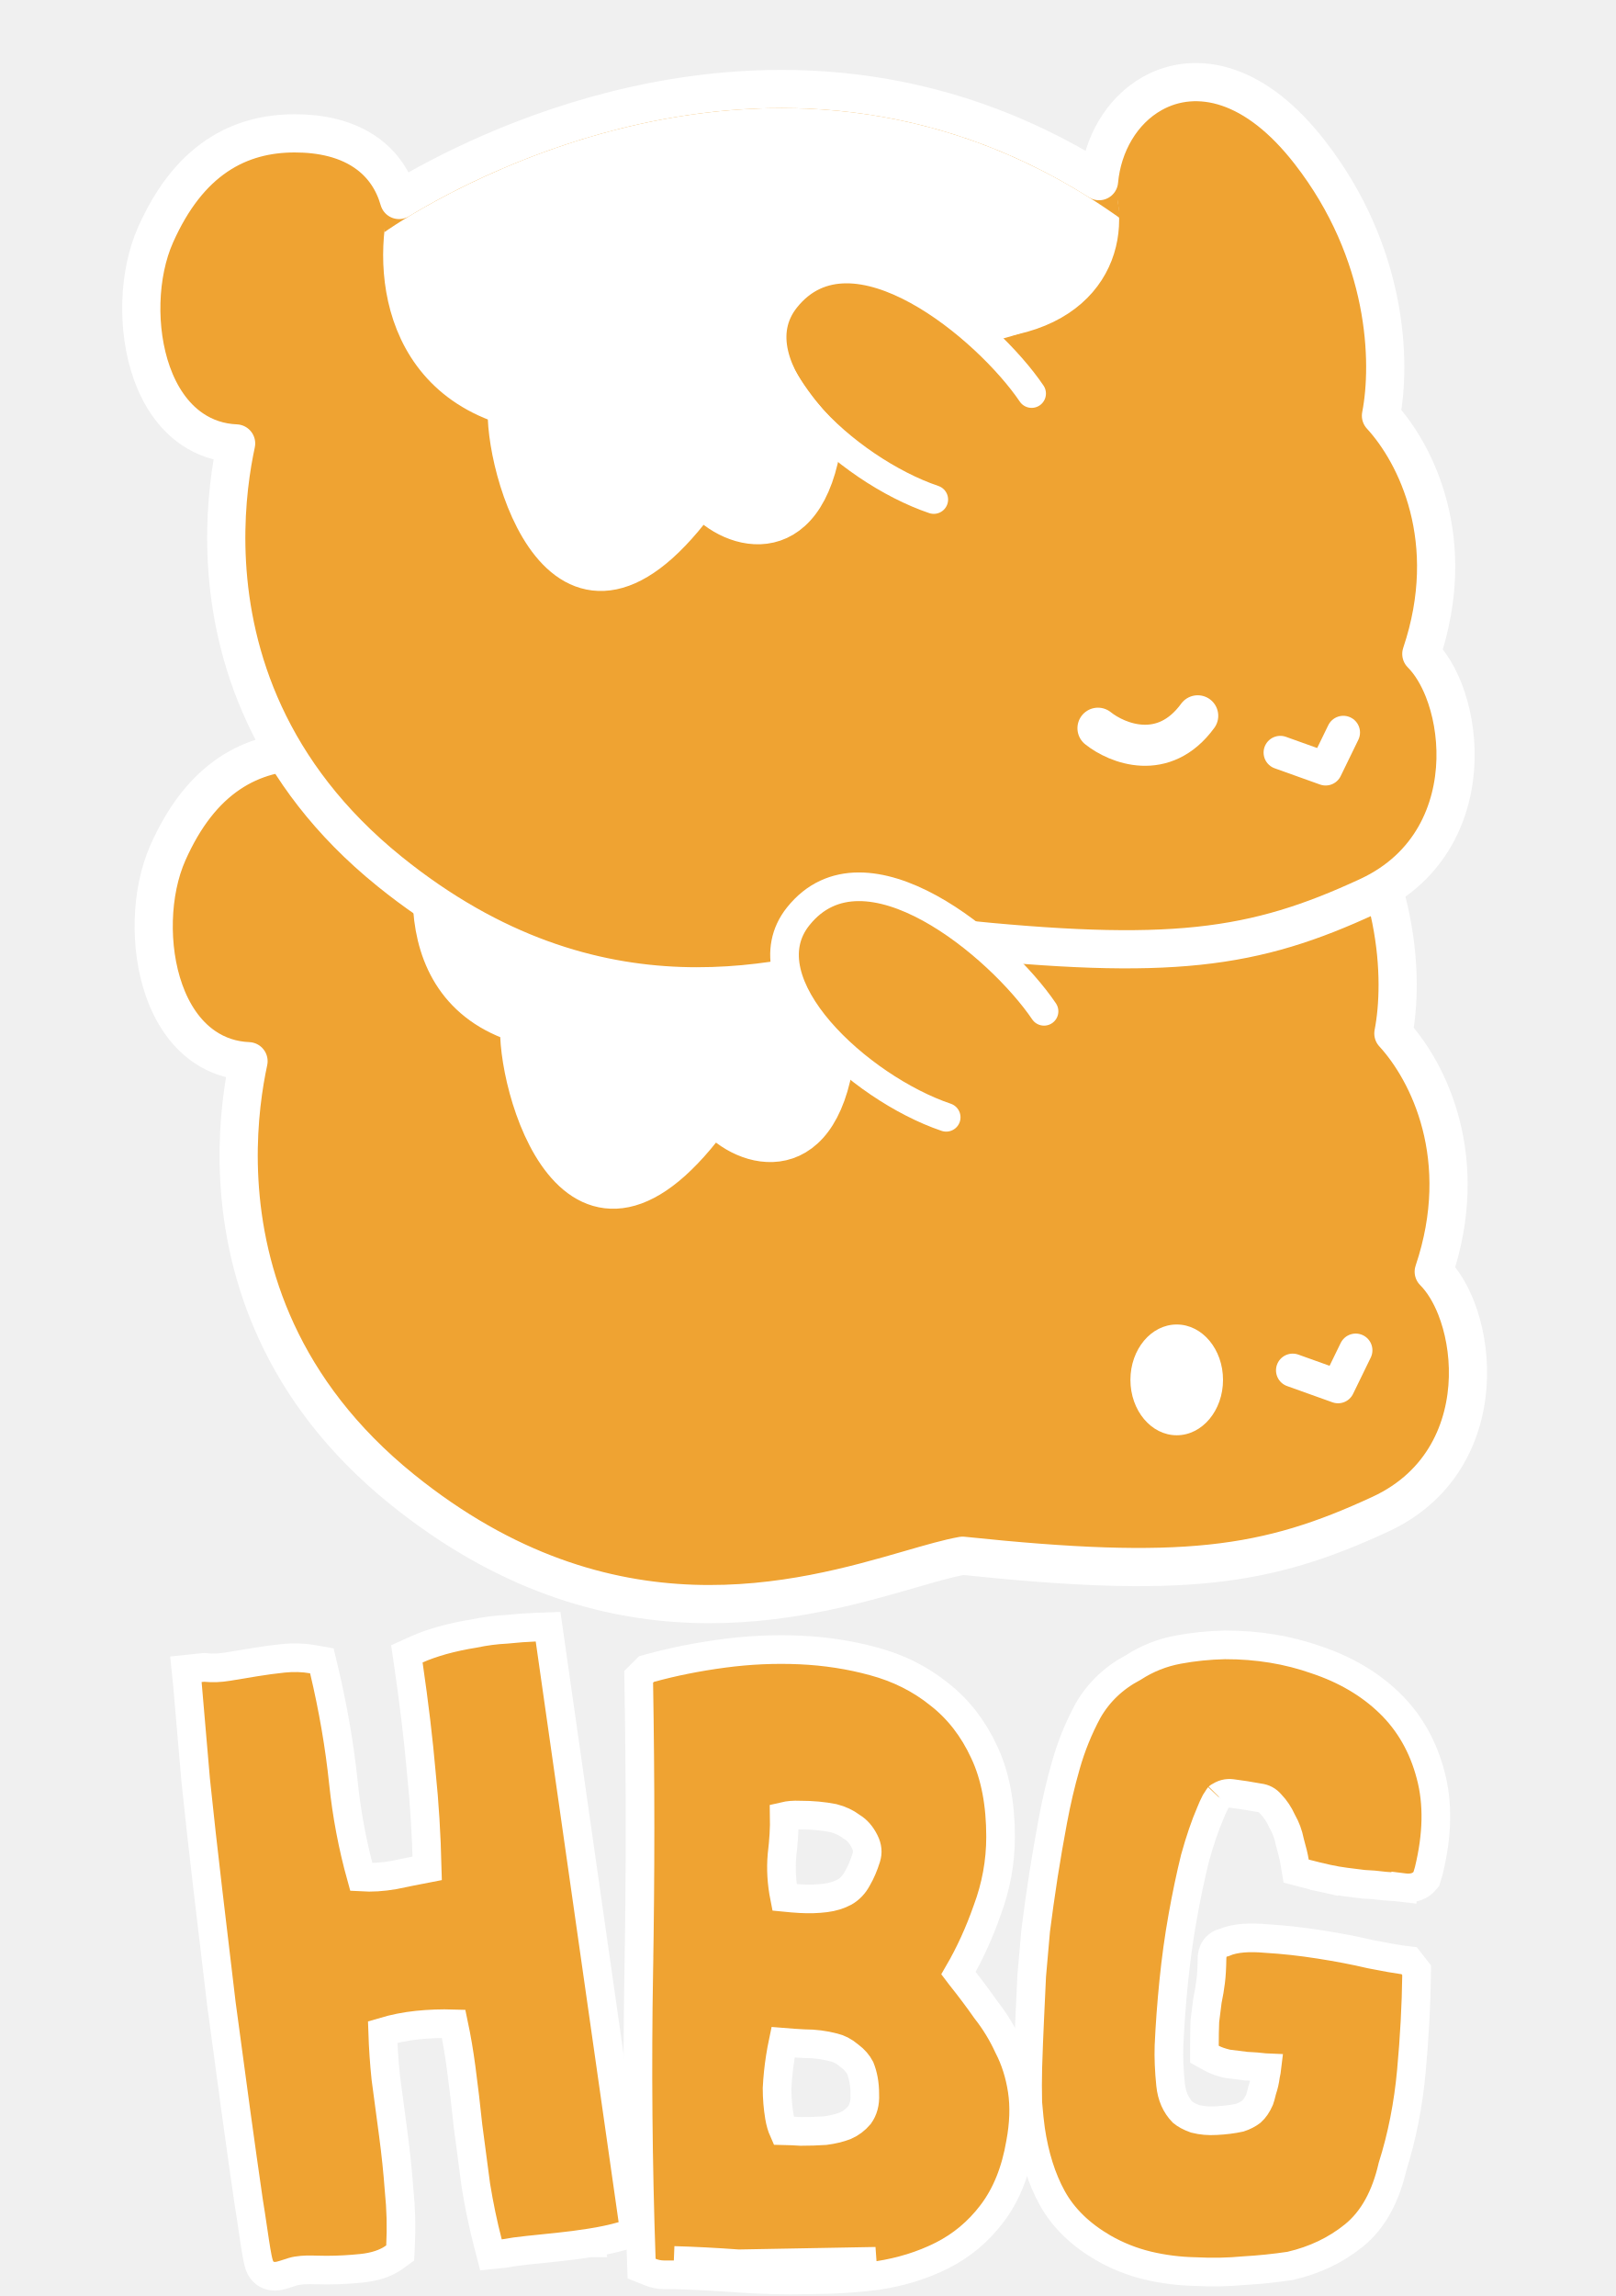
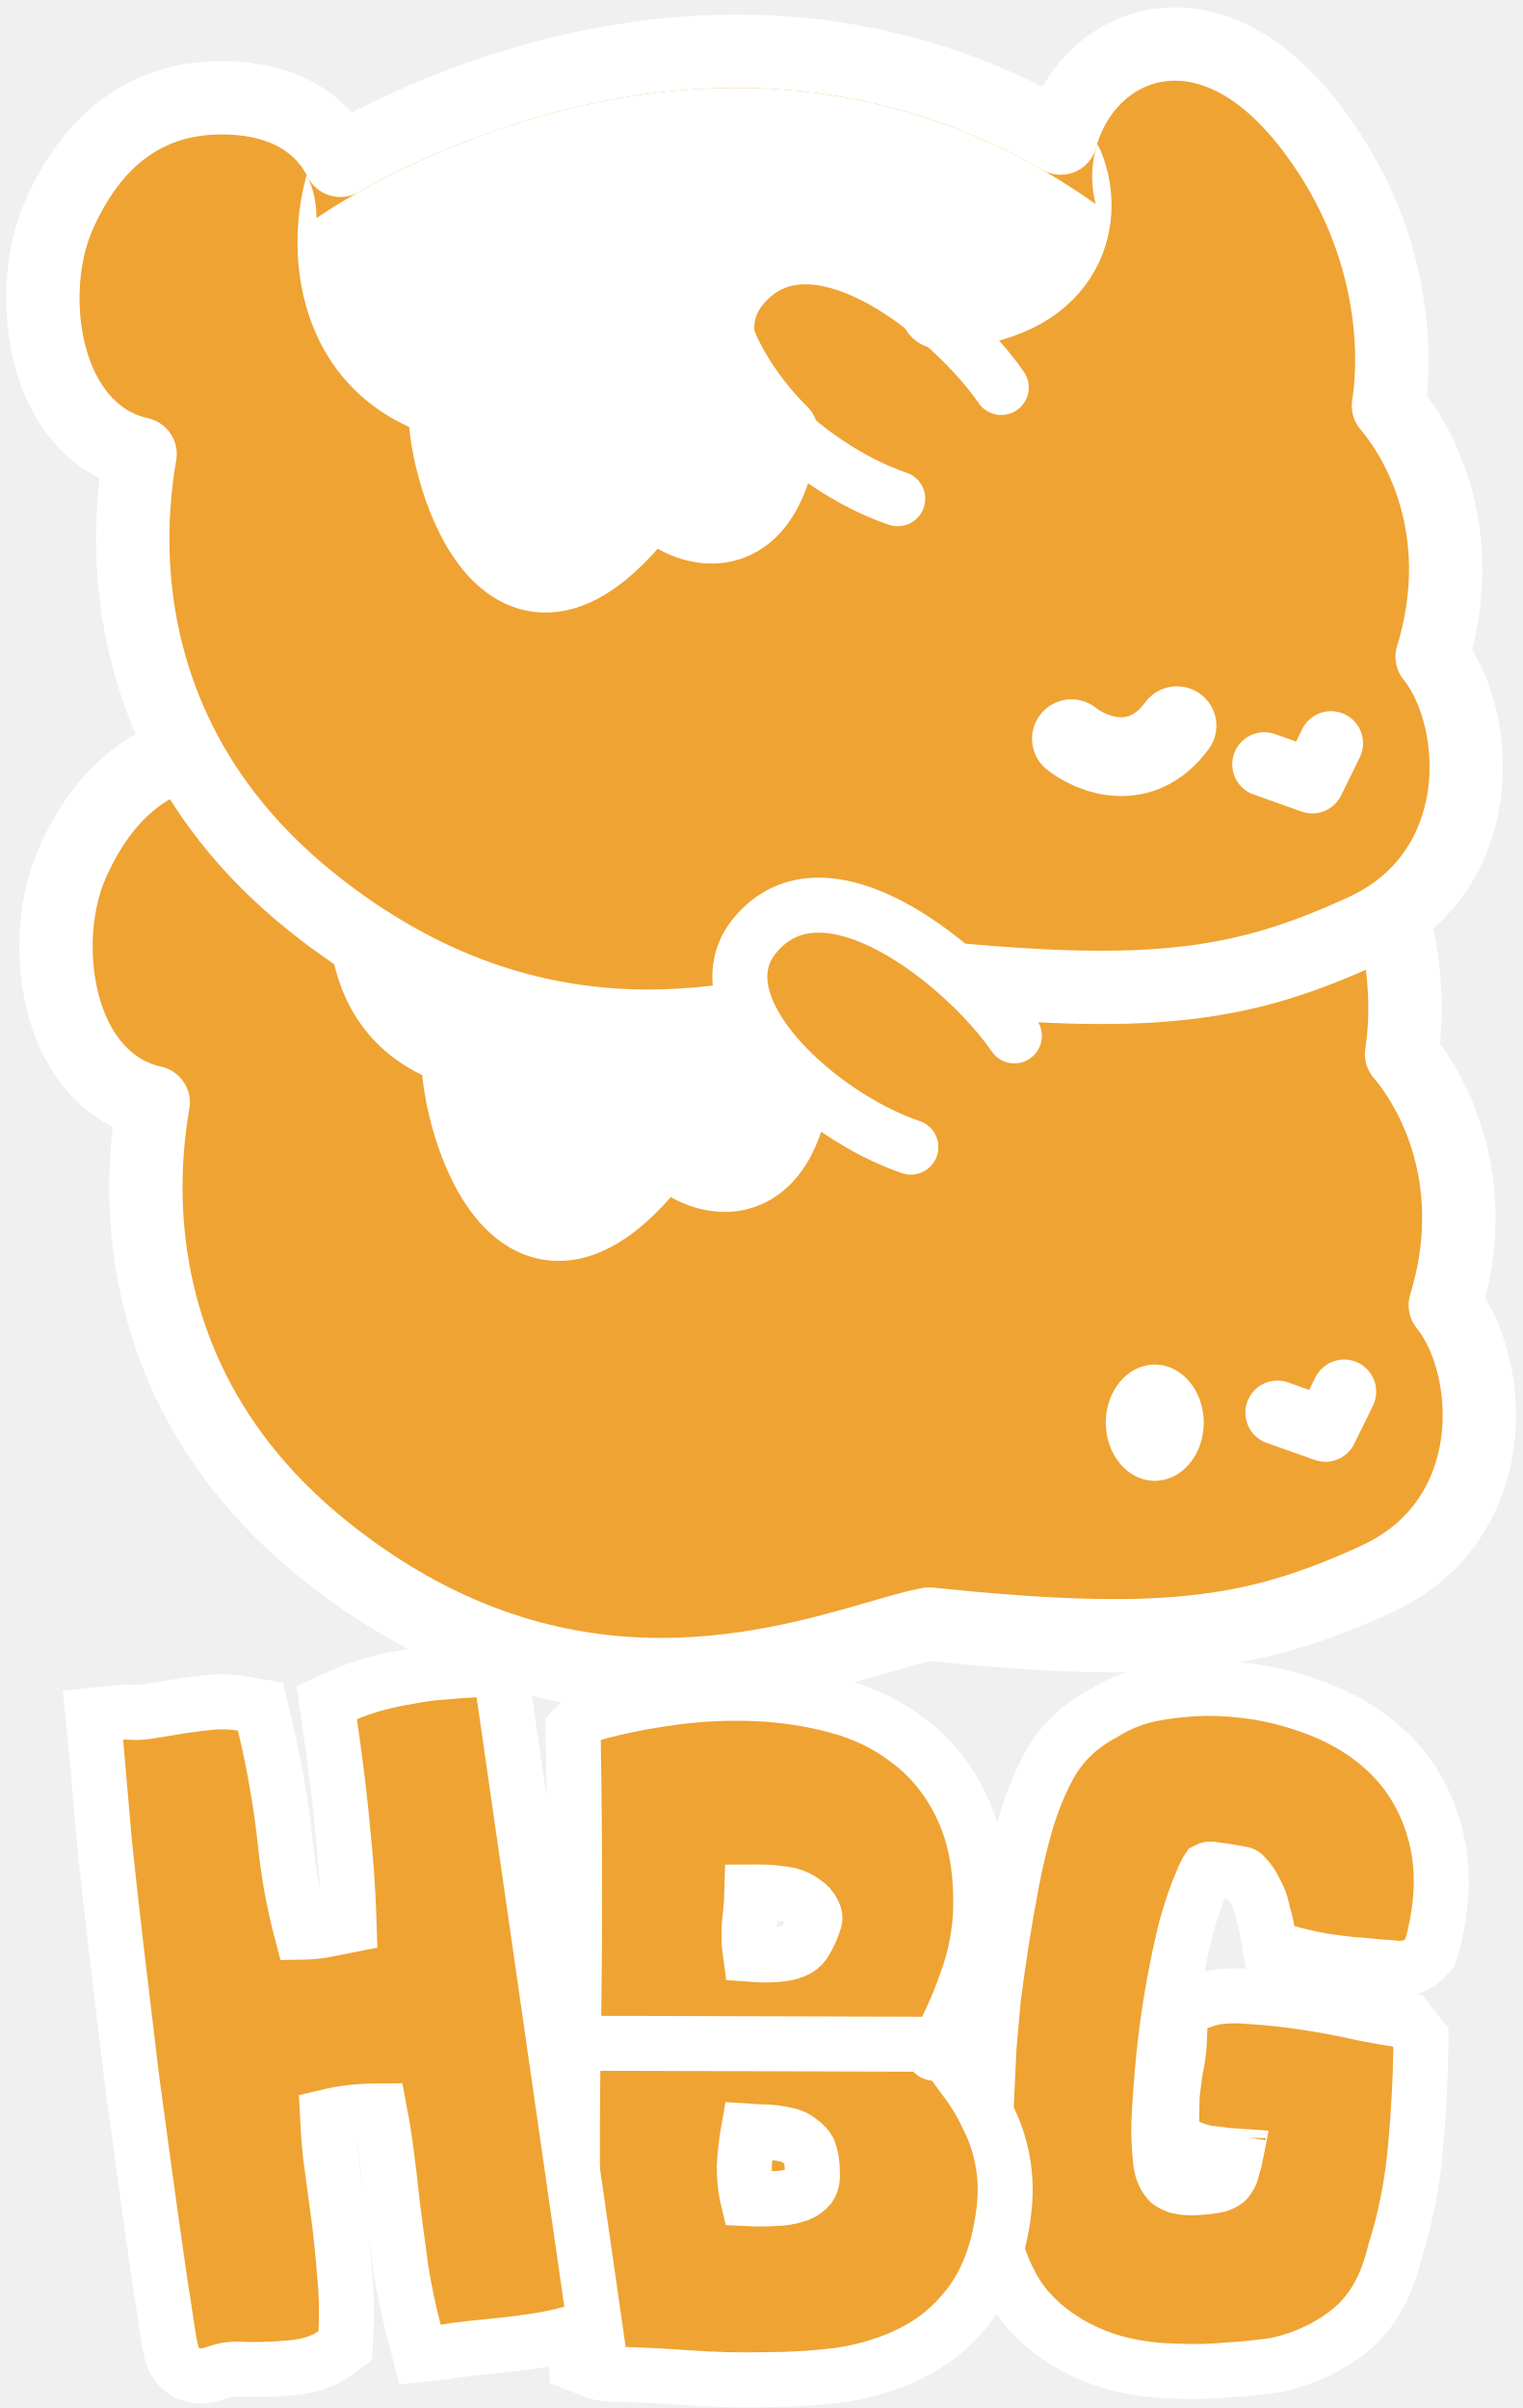
- <svg xmlns="http://www.w3.org/2000/svg" width="273" height="388" viewBox="0 0 273 388" fill="none">
-   <path d="M224.814 315.127L224.296 317.491C225.378 317.728 226.428 317.911 227.443 318.039L228.952 318.228L230.391 318.409L230.5 318.422L230.61 318.426C231.558 318.459 232.704 318.556 234.059 318.726L234.134 318.736L234.21 318.74C235.716 318.834 236.732 318.919 237.306 318.991L237.607 316.589L237.306 318.991C238.054 319.085 239.663 319.172 240.755 317.91L241.095 317.517L241.243 317.019L241.489 316.194L241.507 316.135L241.521 316.075C242.961 310.168 243.112 304.764 241.814 299.945C240.554 295.131 238.238 291.047 234.843 287.767C231.504 284.539 227.377 282.131 222.528 280.509C217.701 278.798 212.54 277.957 207.064 277.966L207.039 277.967L207.014 277.967C204.314 278.027 201.679 278.296 199.111 278.777C196.403 279.283 193.885 280.287 191.574 281.782C188.287 283.512 185.708 285.951 183.905 289.087L183.888 289.116L183.872 289.146C182.302 292.061 181.064 295.119 180.161 298.316C179.296 301.329 178.564 304.45 177.965 307.678C177.386 310.765 176.86 313.812 176.387 316.819H176.387L176.385 316.829C175.855 320.297 175.417 323.402 175.073 326.143L175.068 326.185L175.064 326.228C174.829 328.863 174.605 331.404 174.393 333.852L174.389 333.902L174.387 333.952C174.281 336.312 174.168 338.72 174.051 341.175C173.932 343.648 173.825 346.405 173.729 349.446L173.729 349.454L173.729 349.461C173.68 351.397 173.679 353.338 173.726 355.284L173.728 355.355L173.734 355.426C173.887 357.271 174.043 358.769 174.204 359.902L174.205 359.909L174.206 359.917C174.857 364.299 176.051 368.15 177.844 371.415C179.722 374.837 182.659 377.641 186.503 379.876L186.51 379.88L186.518 379.884C188.844 381.215 191.319 382.201 193.936 382.84L193.946 382.843C196.601 383.48 199.335 383.823 202.145 383.877C204.877 384.021 207.589 383.968 210.279 383.717C212.918 383.562 215.48 383.299 217.964 382.928L218.06 382.914L218.154 382.892C222.202 381.952 225.778 380.258 228.835 377.788C232.119 375.136 234.229 371.142 235.378 366.137C236.987 361.05 238.047 355.668 238.564 349.997C239.086 344.302 239.379 338.902 239.441 333.8L239.451 332.954L238.932 332.286L238.809 332.128L238.194 331.336L237.199 331.212L236.918 331.176C236.083 331.072 234.364 330.769 231.687 330.244C229.045 329.622 226.167 329.069 223.057 328.583C219.924 328.093 216.905 327.762 214 327.591C211.247 327.345 208.768 327.459 206.888 328.27C206.567 328.339 206.213 328.48 205.872 328.745C205.16 329.298 204.96 330.039 204.907 330.456L204.89 330.596L204.873 330.729L204.871 330.863C204.848 332.522 204.768 333.841 204.642 334.843C204.51 335.899 204.333 336.951 204.112 337.997L204.092 338.095L204.079 338.195L203.881 339.774L203.674 341.424L203.662 341.524L203.657 341.625C203.608 342.802 203.584 344.164 203.583 345.708L203.583 347.136L204.832 347.827C205.553 348.226 206.432 348.51 207.352 348.731L207.482 348.762L207.615 348.779L210.563 349.148L210.663 349.161L210.764 349.165C211.845 349.21 212.812 349.288 213.67 349.396L213.779 349.409L213.888 349.413C213.979 349.416 214.066 349.42 214.15 349.424C214.109 349.778 214.042 350.169 213.944 350.598L213.917 350.716L213.902 350.836C213.805 351.61 213.63 352.379 213.374 353.143L213.341 353.243L213.317 353.345C213.13 354.122 212.996 354.577 212.916 354.792C212.508 355.735 212.031 356.395 211.527 356.851C210.964 357.278 210.311 357.619 209.548 357.867C208.357 358.125 207.03 358.294 205.56 358.368L205.547 358.368L205.535 358.369C204.274 358.446 203.106 358.338 202.019 358.062C201.043 357.713 200.36 357.323 199.894 356.939C198.76 355.756 198.063 354.243 197.86 352.268C197.614 349.856 197.528 347.679 197.593 345.729C197.745 342.284 198.012 338.66 198.395 334.856C198.777 331.063 199.28 327.434 199.901 323.966L199.902 323.963C200.537 320.395 201.233 317.077 201.989 314.01C202.833 310.972 203.698 308.451 204.574 306.426L204.593 306.383L204.61 306.339C204.849 305.724 205.127 305.109 205.447 304.495C205.651 304.158 205.808 303.921 205.92 303.764C205.942 303.735 205.959 303.711 205.974 303.692C206.723 303.146 207.435 302.98 208.214 303.077C209.662 303.259 211.154 303.492 212.689 303.777L212.759 303.79L212.83 303.799C213.642 303.901 214.25 304.23 214.767 304.834L214.808 304.882L214.851 304.927C215.576 305.689 216.189 306.601 216.682 307.685L216.728 307.786L216.783 307.883C217.349 308.874 217.758 309.972 218.002 311.194L218.022 311.292L218.049 311.389C218.432 312.718 218.686 313.799 218.829 314.649L219.089 316.191L220.6 316.589C222.002 316.958 223.236 317.259 224.296 317.491L224.814 315.127ZM206.021 303.632C206.026 303.626 206.026 303.627 206.019 303.634C206.02 303.633 206.021 303.633 206.021 303.632Z" fill="#EFA332" stroke="white" stroke-width="4.841" />
-   <path d="M107.97 333.136C107.687 349.215 107.828 365.435 108.396 381.795L108.451 383.373L109.916 383.959C110.651 384.253 111.427 384.415 112.23 384.415H112.233H112.236H112.24H112.243H112.246H112.25H112.253H112.256H112.26H112.263H112.266H112.269H112.273H112.276H112.279H112.283H112.286H112.289H112.293H112.296H112.299H112.303H112.306H112.309H112.313H112.316H112.319H112.323H112.326H112.329H112.332H112.336H112.339H112.342H112.346H112.349H112.352H112.356H112.359H112.362H112.366H112.369H112.372H112.376H112.379H112.382H112.386H112.389H112.392H112.395H112.399H112.402H112.405H112.409H112.412H112.415H112.419H112.422H112.425H112.429H112.432H112.435H112.439H112.442H112.445H112.449H112.452H112.455H112.458H112.462H112.465H112.468H112.472H112.475H112.478H112.482H112.485H112.488H112.492H112.495H112.498H112.502H112.505H112.508H112.512H112.515H112.518H112.522H112.525H112.528H112.531H112.535H112.538H112.541H112.545H112.548H112.551H112.555H112.558H112.561H112.565H112.568H112.571H112.575H112.578H112.581H112.585H112.588H112.591H112.594H112.598H112.601H112.604H112.608H112.611H112.614H112.618H112.621H112.624H112.628H112.631H112.634H112.638H112.641H112.644H112.648H112.651H112.654H112.657H112.661H112.664H112.667H112.671H112.674H112.677H112.681H112.684H112.687H112.691H112.694H112.697H112.701H112.704H112.707H112.711H112.714H112.717H112.72H112.724H112.727H112.73H112.734H112.737H112.74H112.744H112.747H112.75H112.754H112.757H112.76H112.764H112.767H112.77H112.774H112.777H112.78H112.783H112.787H112.79H112.793H112.797H112.8H112.803H112.807H112.81H112.813H112.817H112.82H112.823H112.827H112.83H112.833H112.837H112.84H112.843H112.847H112.85H112.853H112.856H112.86H112.863H112.866H112.87H112.873H112.876H112.88H112.883H112.886H112.89H112.893H112.896H112.9H112.903H112.906H112.91H112.913H112.916H112.919H112.923H112.926H112.929H112.933H112.936H112.939H112.943H112.946H112.949H112.953H112.956H112.959H112.963H112.966H112.969H112.973H112.976H112.979H112.982H112.986H112.989H112.992H112.996H112.999H113.002H113.006H113.009H113.012H113.016H113.019H113.022H113.026H113.029H113.032H113.036H113.039H113.042H113.045H113.049H113.052H113.055H113.059H113.062H113.065H113.069H113.072H113.075H113.079H113.082H113.085H113.089H113.092H113.095H113.099H113.102H113.105H113.108H113.112H113.115H113.118H113.122H113.125H113.128H113.132H113.135H113.138H113.142H113.145H113.148H113.152H113.155H113.158H113.162H113.165H113.168H113.172H113.175H113.178H113.181H113.185H113.188H113.191H113.195H113.198H113.201H113.205H113.208H113.211H113.215H113.218H113.221H113.225H113.228H113.231H113.235H113.238H113.241H113.244H113.248H113.251H113.254H113.258H113.261H113.264H113.268H113.271H113.274H113.278H113.281H113.284H113.288H113.291H113.294H113.298H113.301H113.304H113.307H113.311H113.314H113.317H113.321H113.324H113.327H113.331H113.334H113.337H113.341H113.344H113.347H113.351H113.354H113.357H113.361H113.364H113.367H113.37H113.374H113.377H113.38H113.384H113.387H113.39H113.394H113.397H113.4H113.404H113.407H113.41H113.414H113.417H113.42H113.424H113.427H113.43H113.433H113.437H113.44H113.443H113.447H113.45H113.453H113.457H113.46H113.463H113.467H113.47H113.473H113.477H113.48H113.483H113.487H113.49H113.493H113.497H113.5H113.503H113.506H113.51H113.513H113.516H113.52H113.523H113.526H113.53H113.533H113.536H113.54H113.543H113.546H113.55H113.553H113.556H113.56H113.563H113.566H113.569H113.573H113.576H113.579H113.583H113.586H113.589H113.593H113.596H113.599H113.603H113.606H113.609H113.613H113.616H113.619H113.623H113.626H113.629H113.632H113.636H113.639H113.642H113.646H113.649H113.652H113.656H113.659H113.662H113.666H113.669H113.672H113.676H113.679H113.682H113.686H113.689H113.692H113.695H113.699H113.702H113.705H113.709H113.712H113.715H113.719H113.722H113.725H113.729H113.732H113.735H113.739H113.742H113.745H113.749H113.752H113.755H113.758H113.762H113.765H113.768H113.772H113.775H113.778H113.782H113.785H113.788H113.792H113.795H113.798H113.802H113.805H113.808H113.812H113.815H113.818H113.822H113.825H113.828H113.831H113.835H113.838H113.841H113.845H113.848H113.851H113.855H113.858H113.861H113.865H113.868H113.871H113.875H113.878H113.881H113.885H113.888H113.891H113.894C117.239 384.508 120.823 384.695 124.646 384.974L124.65 384.975C128.677 385.262 132.659 385.359 136.596 385.264C140.644 385.263 144.558 385.021 148.336 384.537L148.366 384.533L148.396 384.528C152.298 383.928 155.892 382.821 159.157 381.188C162.512 379.51 165.345 377.147 167.64 374.123C170.098 370.915 171.68 366.898 172.484 362.187C173.086 358.968 173.204 355.958 172.777 353.186C172.367 350.522 171.595 348.067 170.438 345.841C169.428 343.632 168.171 341.57 166.668 339.658C165.328 337.746 163.895 335.837 162.37 333.93L162.355 333.911L162.339 333.893C162.202 333.728 162.089 333.585 161.997 333.462C163.905 330.182 165.524 326.634 166.859 322.825C168.368 318.792 169.126 314.646 169.126 310.397C169.126 304.875 168.241 300.067 166.351 296.071C164.511 292.087 161.975 288.803 158.726 286.283C155.529 283.709 151.833 281.87 147.672 280.753C143.717 279.666 139.579 279.027 135.262 278.831C130.964 278.636 126.622 278.831 122.239 279.416C117.896 279.995 113.778 280.817 109.89 281.887L109.273 282.056L108.82 282.509L108.679 282.65L107.953 283.377L107.97 284.404C108.253 300.79 108.253 317.033 107.97 333.136ZM107.97 333.136L110.39 333.178L107.97 333.136ZM124.823 382.561C128.785 382.844 132.7 382.938 136.567 382.844C140.529 382.844 144.349 382.608 148.028 382.136L124.823 382.561ZM124.823 382.561C120.955 382.278 117.324 382.089 113.928 381.995L124.823 382.561ZM146.174 353.837V353.894L146.177 353.952C146.247 355.423 145.91 356.54 145.27 357.44C144.586 358.244 143.791 358.834 142.871 359.235C141.881 359.611 140.745 359.891 139.448 360.058C138.136 360.144 136.778 360.188 135.373 360.189C134.367 360.123 133.382 360.08 132.417 360.06C132.129 359.412 131.896 358.628 131.738 357.684C131.481 356.141 131.35 354.549 131.347 352.906C131.438 351.124 131.617 349.39 131.883 347.705C132.028 346.786 132.185 345.926 132.353 345.124C133.511 345.221 134.687 345.299 135.88 345.359L135.941 345.362H136.001C137.684 345.362 139.316 345.572 140.904 345.99L140.939 345.999L140.975 346.007C141.774 346.192 142.617 346.606 143.507 347.348L143.555 347.387L143.605 347.425C144.443 348.053 145.021 348.737 145.4 349.467C145.902 350.72 146.174 352.165 146.174 353.837ZM144.947 317.385L144.924 317.424L144.902 317.465C144.355 318.491 143.641 319.227 142.75 319.742C141.817 320.24 140.749 320.577 139.521 320.73C138.167 320.9 136.759 320.943 135.294 320.857C134.36 320.802 133.463 320.731 132.603 320.644C132.112 318.174 131.976 315.789 132.182 313.481C132.473 311.072 132.606 308.885 132.566 306.934C133.293 306.763 134.157 306.684 135.184 306.731L135.239 306.733H135.294C137.301 306.733 139.149 306.906 140.845 307.241C142.049 307.548 143.051 308.027 143.888 308.655L143.977 308.721L144.071 308.78C144.852 309.26 145.558 310.02 146.147 311.197C146.642 312.187 146.697 313.051 146.426 313.92C145.997 315.29 145.499 316.438 144.947 317.385Z" fill="#EFA332" stroke="white" stroke-width="4.841" />
-   <path d="M99.79 379.016C101.739 378.715 103.554 378.328 105.23 377.85L107.26 377.27L106.962 375.18L92.949 277.054L92.641 274.898L90.464 274.978C88.999 275.032 87.366 275.152 85.569 275.338C83.776 275.427 81.96 275.666 80.122 276.051C78.285 276.342 76.501 276.725 74.769 277.201L74.758 277.205L74.747 277.208C73.105 277.676 71.66 278.183 70.434 278.738L68.773 279.49L69.037 281.293C70.013 287.982 70.743 294.117 71.228 299.702L71.229 299.722L71.231 299.742C71.746 304.702 72.074 310.029 72.214 315.725C70.424 316.069 68.537 316.449 66.554 316.864C64.616 317.198 62.791 317.307 61.072 317.202C59.614 311.969 58.606 306.653 58.046 301.251C57.402 295.041 56.31 288.695 54.772 282.213L54.404 280.666L52.838 280.389C51.244 280.107 49.59 280.063 47.887 280.239C46.335 280.4 44.745 280.614 43.116 280.88L43.116 280.88L43.107 280.882C41.619 281.131 40.083 281.385 38.501 281.643L38.501 281.643L38.492 281.645C37.197 281.861 35.944 281.908 34.726 281.793L34.488 281.771L34.249 281.795L33.827 281.839L31.42 282.089L31.669 284.496L31.681 284.613C32.083 289.406 32.548 294.807 33.076 300.814L33.078 300.833L33.08 300.851C33.694 306.775 34.384 312.975 35.15 319.45L35.15 319.45L37.416 338.562L37.418 338.58L37.42 338.597C38.27 344.961 39.085 350.996 39.867 356.703L39.867 356.704C40.639 362.319 41.357 367.419 42.023 372.005L42.026 372.031L42.031 372.056C42.273 373.507 42.505 375.078 42.726 376.58C42.844 377.377 42.959 378.154 43.07 378.883C43.228 379.908 43.381 380.85 43.526 381.563C43.597 381.911 43.678 382.267 43.771 382.572C43.816 382.718 43.885 382.924 43.987 383.137C44.038 383.244 44.122 383.403 44.246 383.576C44.355 383.727 44.595 384.031 45.004 384.276C45.627 384.65 46.238 384.667 46.503 384.662C46.816 384.657 47.097 384.606 47.291 384.564C47.676 384.481 48.095 384.345 48.413 384.241C48.466 384.223 48.518 384.206 48.57 384.189C49.251 383.965 49.765 383.796 50.194 383.731C51.457 383.54 52.311 383.565 53.43 383.597C53.951 383.612 54.529 383.629 55.232 383.626C57.208 383.619 59.175 383.514 61.132 383.311C63.258 383.091 65.189 382.52 66.712 381.406L67.641 380.726L67.701 379.577C67.865 376.415 67.786 373.275 67.465 370.159C67.234 367.015 66.904 363.836 66.475 360.622L65.207 351.116C64.945 348.582 64.77 346.006 64.684 343.388C66.618 342.813 68.566 342.425 70.529 342.222C72.563 342.011 74.613 341.938 76.68 342.003C77.184 344.388 77.608 346.877 77.952 349.473C78.384 352.724 78.768 355.98 79.106 359.242L79.11 359.276L79.114 359.31C79.549 362.584 79.988 365.904 80.431 369.272L80.436 369.307L80.442 369.342C80.981 372.677 81.656 375.907 82.465 379.031L82.988 381.046L85.058 380.831L85.198 380.817L85.299 380.806L85.398 380.788C86.427 380.593 87.713 380.414 89.266 380.253L94.332 379.728C96.156 379.539 97.976 379.302 99.79 379.016ZM99.79 379.016C99.79 379.016 99.791 379.016 99.792 379.016L99.416 376.625L99.786 379.017C99.787 379.017 99.788 379.017 99.79 379.016ZM42.265 356.375L42.264 356.375L42.265 356.375Z" fill="#EFA332" stroke="white" stroke-width="4.841" />
-   <path d="M196.892 120.183C191.705 123.084 188.436 128.799 187.868 135.01C159.954 117.459 131.723 117.274 109.435 122.229C91.111 126.303 76.708 133.863 69.549 138.194C68.623 134.948 66.866 132.381 64.406 130.514C60.861 127.822 56.305 126.933 51.906 126.933C47.368 126.933 42.851 127.962 38.723 130.754C34.613 133.534 31.145 137.886 28.385 144.097C25.448 150.704 25.146 160.116 27.77 167.46C29.098 171.176 31.28 174.658 34.577 176.903C36.736 178.375 39.234 179.219 42.009 179.333C41.907 179.807 41.803 180.313 41.7 180.848C40.844 185.302 40.025 191.851 40.461 199.541C41.337 214.984 47.29 234.994 67.951 251.671C102.948 279.919 135.42 270.529 153.813 265.21C157.311 264.198 160.3 263.334 162.701 262.903C181.195 264.847 194.035 265.345 204.644 264.228C215.436 263.092 223.792 260.3 233.335 255.879C244.038 250.922 247.91 241.324 248.124 232.741C248.23 228.474 247.448 224.35 246.109 220.971C245.212 218.707 243.958 216.519 242.343 214.901C248.784 195.77 241.453 181.086 235.522 174.645C237.273 165.642 236.745 147.179 223.473 130.115C218.986 124.346 214.316 120.789 209.699 119.214C205.009 117.615 200.559 118.132 196.892 120.183Z" fill="#EFA332" stroke="white" stroke-width="6.454" stroke-linejoin="round" />
-   <mask id="mask0_3_135" style="mask-type:alpha" maskUnits="userSpaceOnUse" x="29" y="121" width="216" height="147">
-     <path d="M31.334 145.408C26.17 157.025 30.123 179.615 46.259 175.662C47.388 172.838 30.355 217.177 69.978 249.159C110.559 281.915 146.703 262.229 162.596 259.647C199.95 263.601 213.342 261.584 231.979 252.951C250.616 244.319 245.613 219.793 238.514 216.001C246.388 195.67 237.438 180.637 231.979 175.662C233.942 168.401 234.48 149.522 220.926 132.096C203.984 110.313 187.768 126.529 191.559 141.374C134.036 100.228 73.447 139.115 67.074 143.633C66.912 133.468 59.974 130.16 51.906 130.16C43.839 130.16 36.497 133.79 31.334 145.408Z" fill="#EFAF32" />
+ <svg xmlns="http://www.w3.org/2000/svg" width="134" height="212" viewBox="0 0 134 212" fill="none">
+   <path d="M105.809 165.655C105.921 165.368 106.052 165.08 106.203 164.79C106.243 164.726 106.278 164.67 106.308 164.623C106.31 164.62 106.312 164.617 106.314 164.614C106.444 164.547 106.541 164.544 106.651 164.558C107.427 164.655 108.228 164.779 109.055 164.931L109.124 164.944L109.194 164.953C109.381 164.976 109.47 165.028 109.575 165.15L109.616 165.198L109.66 165.243C109.969 165.566 110.239 165.961 110.463 166.449L110.51 166.551L110.565 166.648C110.815 167.081 111 167.569 111.112 168.125L111.132 168.225L111.16 168.322C111.363 169.025 111.492 169.572 111.561 169.982L111.823 171.524L113.336 171.919C114.118 172.123 114.813 172.292 115.416 172.423L115.93 170.058L115.416 172.423C116.041 172.559 116.651 172.665 117.245 172.739L118.87 172.941L118.978 172.954L119.087 172.958C119.568 172.974 120.166 173.024 120.891 173.115L120.965 173.124L121.04 173.129C121.869 173.18 122.4 173.224 122.68 173.259C123.129 173.315 124.537 173.443 125.529 172.304L125.872 171.91L126.022 171.411L126.157 170.96L126.175 170.9L126.19 170.84C127.015 167.482 127.121 164.331 126.346 161.471C125.603 158.659 124.229 156.244 122.204 154.303C120.234 152.413 117.818 151.021 115.019 150.091C112.237 149.113 109.274 148.637 106.148 148.642L106.124 148.642L106.099 148.643C104.556 148.677 103.046 148.83 101.572 149.103C99.959 149.403 98.454 149.995 97.074 150.873C95.111 151.908 93.548 153.375 92.452 155.266L92.435 155.295L92.419 155.325C91.516 156.989 90.803 158.736 90.284 160.561C89.797 162.243 89.386 163.983 89.05 165.781C88.729 167.479 88.437 169.155 88.175 170.81L88.175 170.81L88.173 170.82C87.88 172.723 87.637 174.431 87.446 175.942L87.441 175.985L87.437 176.029C87.307 177.47 87.184 178.861 87.067 180.2L87.063 180.25L87.061 180.301C87.002 181.59 86.94 182.906 86.875 184.247C86.809 185.607 86.75 187.121 86.698 188.788L86.697 188.796L86.697 188.803C86.67 189.88 86.669 190.96 86.696 192.042L86.698 192.114L86.704 192.185C86.788 193.203 86.877 194.047 86.97 194.698L86.971 194.705L86.972 194.712C87.345 197.208 88.037 199.445 89.102 201.37C90.252 203.451 92.032 205.115 94.282 206.414L94.29 206.418L94.297 206.422C95.667 207.2 97.125 207.776 98.663 208.149L98.673 208.151C100.208 208.517 101.785 208.714 103.402 208.746C104.946 208.826 106.48 208.796 108.002 208.656C109.48 208.569 110.917 208.423 112.314 208.216L112.409 208.202L112.502 208.18C114.877 207.633 116.999 206.64 118.821 205.179C120.87 203.537 122.126 201.117 122.798 198.243C123.703 195.393 124.297 192.385 124.588 189.227C124.878 186.087 125.041 183.105 125.076 180.282L125.086 179.43L124.561 178.76L124.493 178.674L123.878 177.887L122.887 177.764L122.732 177.745C122.316 177.693 121.41 177.536 119.942 177.25C118.461 176.905 116.855 176.599 115.127 176.331C113.376 176.06 111.683 175.875 110.05 175.779C108.531 175.645 106.988 175.682 105.72 176.197C105.436 176.27 105.131 176.403 104.834 176.632C104.131 177.174 103.935 177.9 103.884 178.301L103.884 178.301L103.874 178.377L103.857 178.511L103.855 178.646C103.843 179.531 103.8 180.207 103.738 180.7C103.669 181.246 103.577 181.791 103.461 182.333L103.44 182.432L103.428 182.532L103.204 184.298L103.192 184.399L103.187 184.5C103.16 185.163 103.146 185.924 103.146 186.779L103.145 188.212L104.401 188.901C104.922 189.187 105.513 189.37 106.059 189.499L106.189 189.53L106.321 189.547L107.945 189.749L108.044 189.761L108.144 189.765C108.367 189.775 108.58 189.786 108.782 189.801C108.737 190.031 108.676 190.261 108.598 190.492L108.564 190.592L108.539 190.695C108.49 190.9 108.448 191.061 108.413 191.181C108.396 191.241 108.382 191.286 108.371 191.319C108.369 191.326 108.367 191.333 108.365 191.338C108.209 191.687 108.05 191.895 107.919 192.022C107.731 192.157 107.508 192.274 107.237 192.366C106.659 192.487 106.005 192.569 105.269 192.606L105.256 192.606L105.243 192.607C104.67 192.641 104.154 192.595 103.683 192.482C103.304 192.343 103.069 192.208 102.931 192.104C102.519 191.657 102.246 191.079 102.16 190.252C102.029 188.976 101.984 187.839 102.018 186.834C102.101 184.975 102.246 183.016 102.455 180.957C102.663 178.91 102.936 176.954 103.273 175.088L103.274 175.085C103.618 173.16 103.996 171.376 104.404 169.73C104.859 168.108 105.318 166.786 105.773 165.742L105.792 165.699L105.809 165.655ZM109.016 188.048C109.016 188.037 109.017 188.031 109.017 188.031C109.017 188.031 109.017 188.036 109.016 188.048Z" fill="#EFA332" stroke="white" stroke-width="4.841" />
+   <path d="M82.633 179.978C83.557 178.312 84.351 176.534 85.019 174.646C85.893 172.323 86.335 169.927 86.335 167.472C86.335 164.341 85.83 161.54 84.701 159.168C83.62 156.849 82.12 154.913 80.185 153.421C78.3 151.916 76.13 150.849 73.708 150.203C71.448 149.587 69.09 149.227 66.638 149.116C64.205 149.006 61.749 149.116 59.273 149.444C56.837 149.767 54.52 150.225 52.327 150.824L51.712 150.992L51.259 151.441L51.181 151.518L50.448 152.246L50.466 153.278C50.621 162.225 50.621 171.094 50.466 179.885L82.633 179.978ZM82.633 179.978C83.383 180.92 84.092 181.864 84.761 182.81C85.629 183.91 86.358 185.095 86.944 186.364C87.636 187.692 88.092 189.145 88.333 190.698C88.591 192.362 88.515 194.134 88.167 195.986C87.701 198.691 86.773 201.063 85.288 202.989C83.923 204.772 82.233 206.172 80.234 207.163C78.325 208.111 76.237 208.747 73.989 209.09L73.959 209.095L73.929 209.098C71.803 209.369 69.606 209.503 67.338 209.505C65.138 209.557 62.914 209.503 60.667 209.344L60.663 209.344C58.576 209.192 56.622 209.091 54.801 209.04H54.8H54.798H54.797H54.795H54.793H54.791H54.789H54.788H54.786H54.784H54.782H54.78H54.778H54.777H54.775H54.773H54.771H54.769H54.767H54.766H54.764H54.762H54.76H54.758H54.757H54.755H54.753H54.751H54.749H54.747H54.745H54.744H54.742H54.74H54.738H54.736H54.735H54.733H54.731H54.729H54.727H54.725H54.724H54.722H54.72H54.718H54.716H54.715H54.713H54.711H54.709H54.707H54.705H54.703H54.702H54.7H54.698H54.696H54.694H54.693H54.691H54.689H54.687H54.685H54.683H54.682H54.68H54.678H54.676H54.674H54.672H54.671H54.669H54.667H54.665H54.663H54.661H54.66H54.658H54.656H54.654H54.652H54.651H54.649H54.647H54.645H54.643H54.641H54.64H54.638H54.636H54.634H54.632H54.63H54.629H54.627H54.625H54.623H54.621H54.62H54.618H54.616H54.614H54.612H54.61H54.608H54.607H54.605H54.603H54.601H54.599H54.597H54.596H54.594H54.592H54.59H54.588H54.587H54.585H54.583H54.581H54.579H54.577H54.576H54.574H54.572H54.57H54.568H54.566H54.565H54.563H54.561H54.559H54.557H54.556H54.554H54.552H54.55H54.548H54.546H54.544H54.543H54.541H54.539H54.537H54.535H54.534H54.532H54.53H54.528H54.526H54.524H54.523H54.521H54.519H54.517H54.515H54.514H54.512H54.51H54.508H54.506H54.504H54.502H54.501H54.499H54.497H54.495H54.493H54.492H54.49H54.488H54.486H54.484H54.482H54.481H54.479H54.477H54.475H54.473H54.471H54.47H54.468H54.466H54.464H54.462H54.461H54.459H54.457H54.455H54.453H54.451H54.45H54.448H54.446H54.444H54.442H54.44H54.439H54.437H54.435H54.433H54.431H54.429H54.428H54.426H54.424H54.422H54.42H54.419H54.417H54.415H54.413H54.411H54.409H54.407H54.406H54.404H54.402H54.4H54.398H54.397H54.395H54.393H54.391H54.389H54.387H54.386H54.384H54.382H54.38H54.378H54.376H54.375H54.373H54.371H54.369H54.367H54.365H54.364H54.362H54.36H54.358H54.356H54.355H54.353H54.351H54.349H54.347H54.345H54.344H54.342H54.34H54.338H54.336H54.334H54.333H54.331H54.329H54.327H54.325H54.324H54.322H54.32H54.318H54.316H54.314H54.312H54.311H54.309H54.307H54.305H54.303H54.301H54.3H54.298H54.296H54.294H54.292H54.291H54.289H54.287H54.285H54.283H54.281H54.28H54.278H54.276H54.274H54.272H54.27H54.269H54.267H54.265H54.263H54.261H54.26H54.258H54.256H54.254H54.252H54.25H54.248H54.247H54.245H54.243H54.241H54.239H54.238H54.236H54.234H54.232H54.23H54.228H54.227H54.225H54.223H54.221H54.219H54.218H54.216H54.214H54.212H54.21H54.208H54.206H54.205H54.203H54.201H54.199H54.197H54.196H54.194H54.192H54.19H54.188H54.186H54.185H54.183H54.181H54.179H54.177H54.175H54.174H54.172H54.17H54.168H54.166H54.164H54.163H54.161H54.159H54.157H54.155H54.154H54.152H54.15H54.148H54.146H54.144H54.143H54.141H54.139H54.137H54.135H54.133H54.132H54.13H54.128H54.126H54.124H54.123H54.121H54.119H54.117H54.115H54.113H54.111H54.11H54.108H54.106H54.104H54.102H54.1H54.099H54.097H54.095H54.093H54.091H54.09H54.088H54.086H54.084H54.082H54.08H54.079H54.077H54.075H54.073H54.071H54.069H54.068H54.066H54.064H54.062H54.06H54.059H54.057H54.055H54.053H54.051H54.049H54.047H54.046H54.044H54.042H54.04H54.038H54.037H54.035H54.033H54.031H54.029H54.028H54.026H54.024H54.022H54.02H54.018H54.017H54.015H54.013H54.011H54.009H54.007H54.005H54.004H54.002H54H53.998H53.996H53.995H53.993H53.991H53.989H53.987H53.985H53.984H53.982H53.98H53.978H53.976H53.974H53.973H53.971H53.969H53.967H53.965H53.964H53.962H53.96H53.958H53.956H53.954H53.953H53.951H53.949H53.947H53.945H53.943H53.942H53.94H53.938H53.936H53.934H53.932H53.931H53.929H53.927H53.925H53.923H53.922H53.92H53.918H53.916H53.914H53.912H53.91H53.909H53.907H53.905H53.903H53.901H53.9C53.311 209.04 52.749 208.922 52.227 208.715L50.756 208.131L50.701 206.55C50.388 197.585 50.309 188.697 50.466 179.885L82.633 179.978ZM82.19 180.752C82.187 180.757 82.187 180.758 82.188 180.755C82.189 180.754 82.189 180.753 82.19 180.752ZM71.515 191.224V191.282L71.518 191.34C71.545 191.9 71.426 192.252 71.249 192.514C70.992 192.804 70.706 193.011 70.376 193.158C69.934 193.322 69.41 193.452 68.792 193.533C68.115 193.576 67.413 193.599 66.684 193.6C66.388 193.581 66.095 193.566 65.804 193.554C65.773 193.428 65.745 193.292 65.72 193.144C65.59 192.372 65.522 191.572 65.519 190.742C65.568 189.816 65.662 188.917 65.801 188.045C65.824 187.902 65.847 187.763 65.871 187.626C66.204 187.648 66.539 187.667 66.877 187.684L66.937 187.687H66.997C67.834 187.687 68.642 187.79 69.426 187.995L69.461 188.004L69.497 188.013C69.748 188.07 70.062 188.209 70.444 188.524L70.492 188.564L70.541 188.601C70.866 188.842 71.065 189.079 71.191 189.303C71.394 189.829 71.515 190.459 71.515 191.224ZM70.991 170.733L70.968 170.773L70.946 170.813C70.74 171.196 70.493 171.444 70.193 171.619C69.809 171.82 69.355 171.965 68.804 172.033C68.126 172.117 67.415 172.14 66.67 172.096C66.461 172.084 66.255 172.07 66.053 172.055C65.918 171.096 65.894 170.17 65.974 169.274C66.09 168.316 66.163 167.408 66.186 166.557C66.285 166.556 66.388 166.558 66.498 166.563L66.552 166.565H66.607C67.64 166.565 68.579 166.653 69.429 166.817C69.956 166.954 70.367 167.156 70.697 167.402L70.786 167.468L70.881 167.526C71.111 167.666 71.371 167.915 71.618 168.406C71.771 168.711 71.761 168.886 71.705 169.066C71.489 169.751 71.246 170.3 70.991 170.733Z" fill="#EFA332" stroke="white" stroke-width="4.841" />
+   <path d="M8.432 153.424L8.438 153.478C8.659 156.097 8.915 159.048 9.206 162.329L9.208 162.348L9.21 162.367C9.549 165.612 9.93 169.007 10.352 172.553L10.352 172.553L11.601 183.003L11.603 183.021L11.605 183.039C12.073 186.519 12.523 189.82 12.953 192.942L12.954 192.944C13.379 196.016 13.775 198.807 14.142 201.318L14.146 201.344L14.151 201.37C14.283 202.154 14.407 202.992 14.528 203.805C14.593 204.244 14.657 204.676 14.721 205.088C14.808 205.649 14.896 206.187 14.982 206.606C15.023 206.807 15.076 207.044 15.144 207.262C15.175 207.366 15.232 207.537 15.323 207.725C15.368 207.819 15.446 207.968 15.566 208.132C15.67 208.276 15.905 208.573 16.308 208.812C16.906 209.169 17.482 209.179 17.705 209.175C17.977 209.171 18.208 209.128 18.346 209.098C18.622 209.039 18.904 208.947 19.072 208.892C19.532 208.742 19.737 208.676 19.88 208.655C20.481 208.564 20.834 208.575 21.389 208.592C21.682 208.6 22.03 208.611 22.499 208.609C23.623 208.605 24.743 208.546 25.856 208.431C27.137 208.3 28.408 207.949 29.455 207.189L30.391 206.51L30.451 205.356C30.544 203.576 30.5 201.807 30.318 200.05C30.189 198.314 30.006 196.559 29.767 194.786L29.07 189.605C28.959 188.533 28.877 187.446 28.825 186.344C29.558 186.167 30.294 186.04 31.034 185.964C31.826 185.883 32.622 185.84 33.424 185.838C33.621 186.851 33.792 187.899 33.937 188.984C34.173 190.752 34.384 192.521 34.569 194.294L34.572 194.329L34.577 194.363C34.816 196.153 35.058 197.968 35.303 199.809L35.307 199.845L35.313 199.88C35.615 201.736 35.994 203.536 36.449 205.279L36.974 207.288L39.039 207.075L39.116 207.067L39.216 207.057L39.314 207.039C39.843 206.94 40.52 206.845 41.357 206.759L42.753 206.615L44.149 206.472C45.172 206.367 46.193 206.235 47.21 206.076C48.321 205.905 49.365 205.685 50.336 205.41L52.374 204.833L52.072 202.736L44.352 149.083L44.042 146.93L41.868 147.009C41.04 147.039 40.126 147.106 39.129 147.208C38.1 147.26 37.062 147.396 36.016 147.612C34.975 147.777 33.962 147.993 32.976 148.262L32.965 148.265L32.954 148.268C32.016 148.534 31.167 148.828 30.429 149.159L28.76 149.909L29.026 151.719C29.562 155.359 29.961 158.692 30.226 161.72L30.228 161.74L30.23 161.761C30.482 164.17 30.652 166.743 30.739 169.484C30.029 169.623 29.294 169.771 28.534 169.929C27.837 170.048 27.175 170.108 26.547 170.116C25.874 167.566 25.401 164.98 25.127 162.356C24.767 158.909 24.156 155.391 23.299 151.804L22.929 150.258L21.363 149.983C20.377 149.81 19.366 149.785 18.338 149.891C17.462 149.981 16.564 150.101 15.648 150.249L15.648 150.249L15.639 150.251C14.82 150.387 13.975 150.525 13.105 150.667L13.105 150.667L13.096 150.668C12.47 150.772 11.872 150.793 11.298 150.739L11.061 150.717L10.825 150.741L10.592 150.765L8.181 151.013L8.432 153.424Z" fill="#EFA332" stroke="white" stroke-width="4.841" />
+   <path d="M99.848 62.184C97.166 63.673 95.325 66.28 94.526 69.242C79.344 60.481 64.115 60.494 52.05 63.156C42.898 65.175 35.489 68.728 31.117 71.199C30.478 69.909 29.574 68.814 28.417 67.943C26.113 66.207 23.246 65.694 20.663 65.694C17.941 65.694 15.158 66.309 12.597 68.028C10.054 69.735 7.987 72.359 6.383 75.939C4.602 79.917 4.435 85.46 6.003 89.815C6.803 92.039 8.161 94.242 10.309 95.695C11.28 96.351 12.347 96.809 13.488 97.058C13.051 99.546 12.684 102.975 12.911 106.942C13.412 115.717 16.835 127.081 28.603 136.507C48.55 152.485 67.331 147.046 77.368 144.139C79.111 143.634 80.59 143.206 81.766 142.979C91.872 144.027 99.009 144.305 104.966 143.682C111.109 143.041 115.867 141.457 121.225 138.993C127.742 135.998 130.093 130.161 130.221 125.048C130.285 122.518 129.82 120.065 129.007 118.028C128.584 116.97 128 115.86 127.226 114.904C130.342 104.758 126.748 96.788 123.379 92.801C124.243 87.307 123.6 77.267 116.328 67.989C113.74 64.687 110.951 62.527 108.063 61.549C105.105 60.548 102.232 60.861 99.848 62.184Z" fill="#EFA332" stroke="white" stroke-width="6.454" stroke-linejoin="round" />
+   <mask id="mask0_3_136" style="mask-type:alpha" maskUnits="userSpaceOnUse" x="8" y="64" width="119" height="81">
+     <path d="M9.328 77.258C6.483 83.611 8.662 95.962 17.552 93.801C18.174 92.257 8.789 116.501 30.62 133.988C52.979 151.898 72.893 141.134 81.65 139.723C102.231 141.884 109.609 140.781 119.878 136.061C130.146 131.341 127.39 117.931 123.478 115.857C127.816 104.741 122.885 96.521 119.878 93.801C120.959 89.831 121.256 79.508 113.788 69.98C104.453 58.069 95.519 66.936 97.608 75.053C65.914 52.555 32.532 73.817 29.02 76.288C28.931 70.73 25.108 68.921 20.663 68.921C16.218 68.921 12.173 70.906 9.328 77.258Z" fill="#EFAF32" />
  </mask>
-   <g mask="url(#mask0_3_135)">
-     <path d="M88.05 172.839C67.267 166.449 73.071 141.348 77.4 132.823C97.812 146.565 113.463 147.264 140.975 178.406C138.151 198.575 124.839 193.573 120.644 187.845C97.409 220.358 87.162 182.601 88.05 172.839Z" fill="white" stroke="white" stroke-width="6.938" stroke-linecap="round" stroke-linejoin="round" />
+   <g mask="url(#mask0_3_136)">
+     <path d="M40.577 92.257C29.127 88.763 32.324 75.038 34.71 70.377C45.956 77.891 54.579 78.273 69.737 95.301C68.181 106.329 60.847 103.594 58.535 100.462C45.734 118.24 40.088 97.595 40.577 92.257Z" fill="white" stroke="white" stroke-width="6.938" stroke-linecap="round" stroke-linejoin="round" />
  </g>
-   <ellipse cx="198.901" cy="233.185" rx="7.826" ry="9.359" fill="white" />
-   <path d="M218.506 231.572L226.17 234.315L229.155 228.184" stroke="white" stroke-width="5.647" stroke-linecap="round" stroke-linejoin="round" />
-   <path d="M194.795 15.786C189.607 18.687 186.338 24.402 185.77 30.613C157.856 13.062 129.625 12.877 107.337 17.832C89.013 21.906 74.61 29.466 67.452 33.797C66.525 30.551 64.768 27.984 62.309 26.117C58.763 23.425 54.207 22.536 49.809 22.536C45.271 22.536 40.754 23.565 36.625 26.357C32.515 29.137 29.047 33.489 26.287 39.7C23.351 46.306 23.049 55.719 25.672 63.063C27 66.779 29.183 70.261 32.479 72.506C34.638 73.978 37.136 74.822 39.911 74.936C39.809 75.41 39.706 75.916 39.603 76.451C38.746 80.905 37.927 87.454 38.364 95.144C39.24 110.588 45.193 130.597 65.854 147.274C100.851 175.522 133.322 166.132 151.716 160.813C155.214 159.801 158.203 158.937 160.603 158.507C179.097 160.45 191.937 160.948 202.547 159.831C213.338 158.695 221.694 155.903 231.238 151.482C241.941 146.525 245.812 136.927 246.026 128.344C246.132 124.077 245.35 119.953 244.011 116.574C243.114 114.31 241.861 112.122 240.246 110.504C246.686 91.373 239.356 76.689 233.424 70.248C235.176 61.245 234.648 42.782 221.376 25.718C216.889 19.948 212.219 16.392 207.601 14.817C202.912 13.218 198.461 13.735 194.795 15.786Z" fill="#EFA332" stroke="white" stroke-width="6.454" stroke-linejoin="round" />
-   <mask id="mask1_3_135" style="mask-type:alpha" maskUnits="userSpaceOnUse" x="27" y="17" width="216" height="147">
-     <path d="M29.236 41.011C24.073 52.629 28.026 75.218 44.161 71.265C45.291 68.441 28.257 112.78 67.88 144.762C108.461 177.518 144.605 157.832 160.498 155.251C197.852 159.204 211.245 157.187 229.881 148.554C248.518 139.922 243.516 115.396 236.416 111.604C244.29 91.273 235.34 76.24 229.881 71.265C231.844 64.004 232.382 45.126 218.828 27.699C201.886 5.916 185.67 22.132 189.462 36.977C131.939 -4.169 71.35 34.718 64.976 39.236C64.815 29.071 57.877 25.763 49.809 25.763C41.741 25.763 34.399 29.393 29.236 41.011Z" fill="#EFAF32" />
+   <ellipse cx="101.653" cy="125.253" rx="4.312" ry="5.117" fill="white" />
+   <path d="M112.454 124.372L116.677 125.871L118.322 122.519" stroke="white" stroke-width="5.647" stroke-linecap="round" stroke-linejoin="round" />
+   <path d="M98.692 5.102C96.01 6.59 94.17 9.198 93.371 12.16C78.188 3.398 62.96 3.411 50.895 6.073C41.742 8.093 34.334 11.645 29.961 14.116C29.322 12.826 28.418 11.731 27.261 10.86C24.958 9.124 22.09 8.611 19.508 8.611C16.785 8.611 14.002 9.227 11.442 10.945C8.898 12.653 6.831 15.276 5.227 18.857C3.446 22.835 3.279 28.378 4.847 32.733C5.648 34.956 7.005 37.16 9.153 38.612C10.124 39.269 11.191 39.726 12.333 39.975C11.896 42.463 11.528 45.892 11.755 49.859C12.257 58.635 15.68 69.998 27.447 79.424C47.394 95.402 66.175 89.963 76.212 87.056C77.955 86.552 79.434 86.124 80.61 85.897C90.716 86.945 97.853 87.222 103.81 86.6C109.953 85.958 114.711 84.374 120.07 81.911C126.586 78.915 128.937 73.078 129.066 67.965C129.129 65.436 128.664 62.982 127.851 60.946C127.428 59.887 126.844 58.778 126.07 57.821C129.186 47.675 125.592 39.705 122.223 35.719C123.087 30.224 122.444 20.185 115.172 10.906C112.584 7.605 109.795 5.445 106.907 4.467C103.949 3.466 101.076 3.778 98.692 5.102Z" fill="#EFA332" stroke="white" stroke-width="6.454" stroke-linejoin="round" />
+   <mask id="mask1_3_136" style="mask-type:alpha" maskUnits="userSpaceOnUse" x="7" y="7" width="119" height="81">
+     <path d="M8.173 20.176C5.328 26.528 7.506 38.88 16.396 36.718C17.018 35.174 7.633 59.418 29.465 76.905C51.823 94.815 71.737 84.052 80.494 82.64C101.075 84.802 108.454 83.699 118.722 78.979C128.99 74.259 126.234 60.848 122.322 58.775C126.661 47.658 121.73 39.438 118.722 36.718C119.803 32.748 120.1 22.425 112.632 12.897C103.297 0.986 94.363 9.853 96.452 17.97C64.758 -4.528 31.376 16.735 27.864 19.205C27.775 13.647 23.953 11.838 19.508 11.838C15.062 11.838 11.017 13.823 8.173 20.176Z" fill="#EFAF32" />
  </mask>
-   <g mask="url(#mask1_3_135)">
-     <path d="M85.952 68.441C65.17 62.052 66.536 38.886 70.866 30.361C93.428 19.12 147.429 3.383 182.927 30.361C184.863 32.782 190.349 49.401 165.985 54.484C158.804 49.24 146.622 34.718 132.342 44.157C120.918 51.709 133.014 68.334 138.877 74.008C136.053 94.177 122.741 89.175 118.546 83.447C95.311 115.96 85.065 78.203 85.952 68.441Z" fill="white" stroke="white" stroke-width="6.938" stroke-linecap="round" stroke-linejoin="round" />
-     <path d="M184.46 30.846C188.09 39.639 184.411 53.274 164.532 53.919" stroke="white" stroke-width="6.938" stroke-linecap="round" stroke-linejoin="round" />
+   <g mask="url(#mask1_3_136)">
+     <path d="M39.422 35.174C27.971 31.68 28.724 19.014 31.109 14.353C43.541 8.206 73.293 -0.399 92.851 14.353C93.918 15.676 96.941 24.763 83.517 27.543C79.561 24.675 72.849 16.735 64.981 21.896C58.686 26.025 65.351 35.115 68.581 38.218C67.025 49.246 59.691 46.511 57.38 43.379C44.578 61.157 38.932 40.512 39.422 35.174Z" fill="white" stroke="white" stroke-width="6.938" stroke-linecap="round" stroke-linejoin="round" />
+     <path d="M93.696 14.618C95.696 19.426 93.669 26.881 82.717 27.234" stroke="white" stroke-width="6.938" stroke-linecap="round" stroke-linejoin="round" />
  </g>
-   <path d="M216.408 127.175L224.073 129.918L227.058 123.786" stroke="white" stroke-width="5.647" stroke-linecap="round" stroke-linejoin="round" />
-   <path d="M185.589 123.06C188.816 125.642 196.707 128.837 202.451 120.963" stroke="white" stroke-width="6.938" stroke-linecap="round" stroke-linejoin="round" />
-   <path d="M174.375 66.505C166.953 55.533 144.121 36.332 132.826 50.45C123.774 61.766 143.18 79.467 157.836 84.416" stroke="white" stroke-width="4.841" stroke-linecap="round" stroke-linejoin="round" />
-   <path d="M136.779 153.798C126.582 163.286 143.798 183.165 162.273 190.023C182.669 194.282 180.614 179.803 177.037 172.032C167.867 162.001 146.977 144.311 136.779 153.798Z" fill="#EFA332" />
-   <path d="M176.473 170.902C169.05 159.93 146.219 140.728 134.924 154.847C125.871 166.163 145.277 183.864 159.934 188.812" stroke="white" stroke-width="4.841" stroke-linecap="round" stroke-linejoin="round" />
+   <path d="M111.299 67.289L115.521 68.789L117.166 65.436" stroke="white" stroke-width="5.647" stroke-linecap="round" stroke-linejoin="round" />
+   <path d="M94.318 65.039C96.096 66.451 100.444 68.197 103.609 63.892" stroke="white" stroke-width="6.938" stroke-linecap="round" stroke-linejoin="round" />
+   <path d="M88.14 34.116C84.05 28.116 71.471 17.617 65.248 25.337C60.26 31.524 70.952 41.203 79.027 43.909" stroke="white" stroke-width="4.841" stroke-linecap="round" stroke-linejoin="round" />
+   <path d="M67.425 81.846C61.807 87.034 71.293 97.903 81.472 101.653C92.709 103.982 91.577 96.065 89.606 91.816C84.554 86.331 73.044 76.658 67.425 81.846Z" fill="#EFA332" />
+   <path d="M89.295 91.198C85.206 85.199 72.626 74.7 66.403 82.419C61.416 88.607 72.108 98.286 80.183 100.991" stroke="white" stroke-width="4.841" stroke-linecap="round" stroke-linejoin="round" />
</svg>
